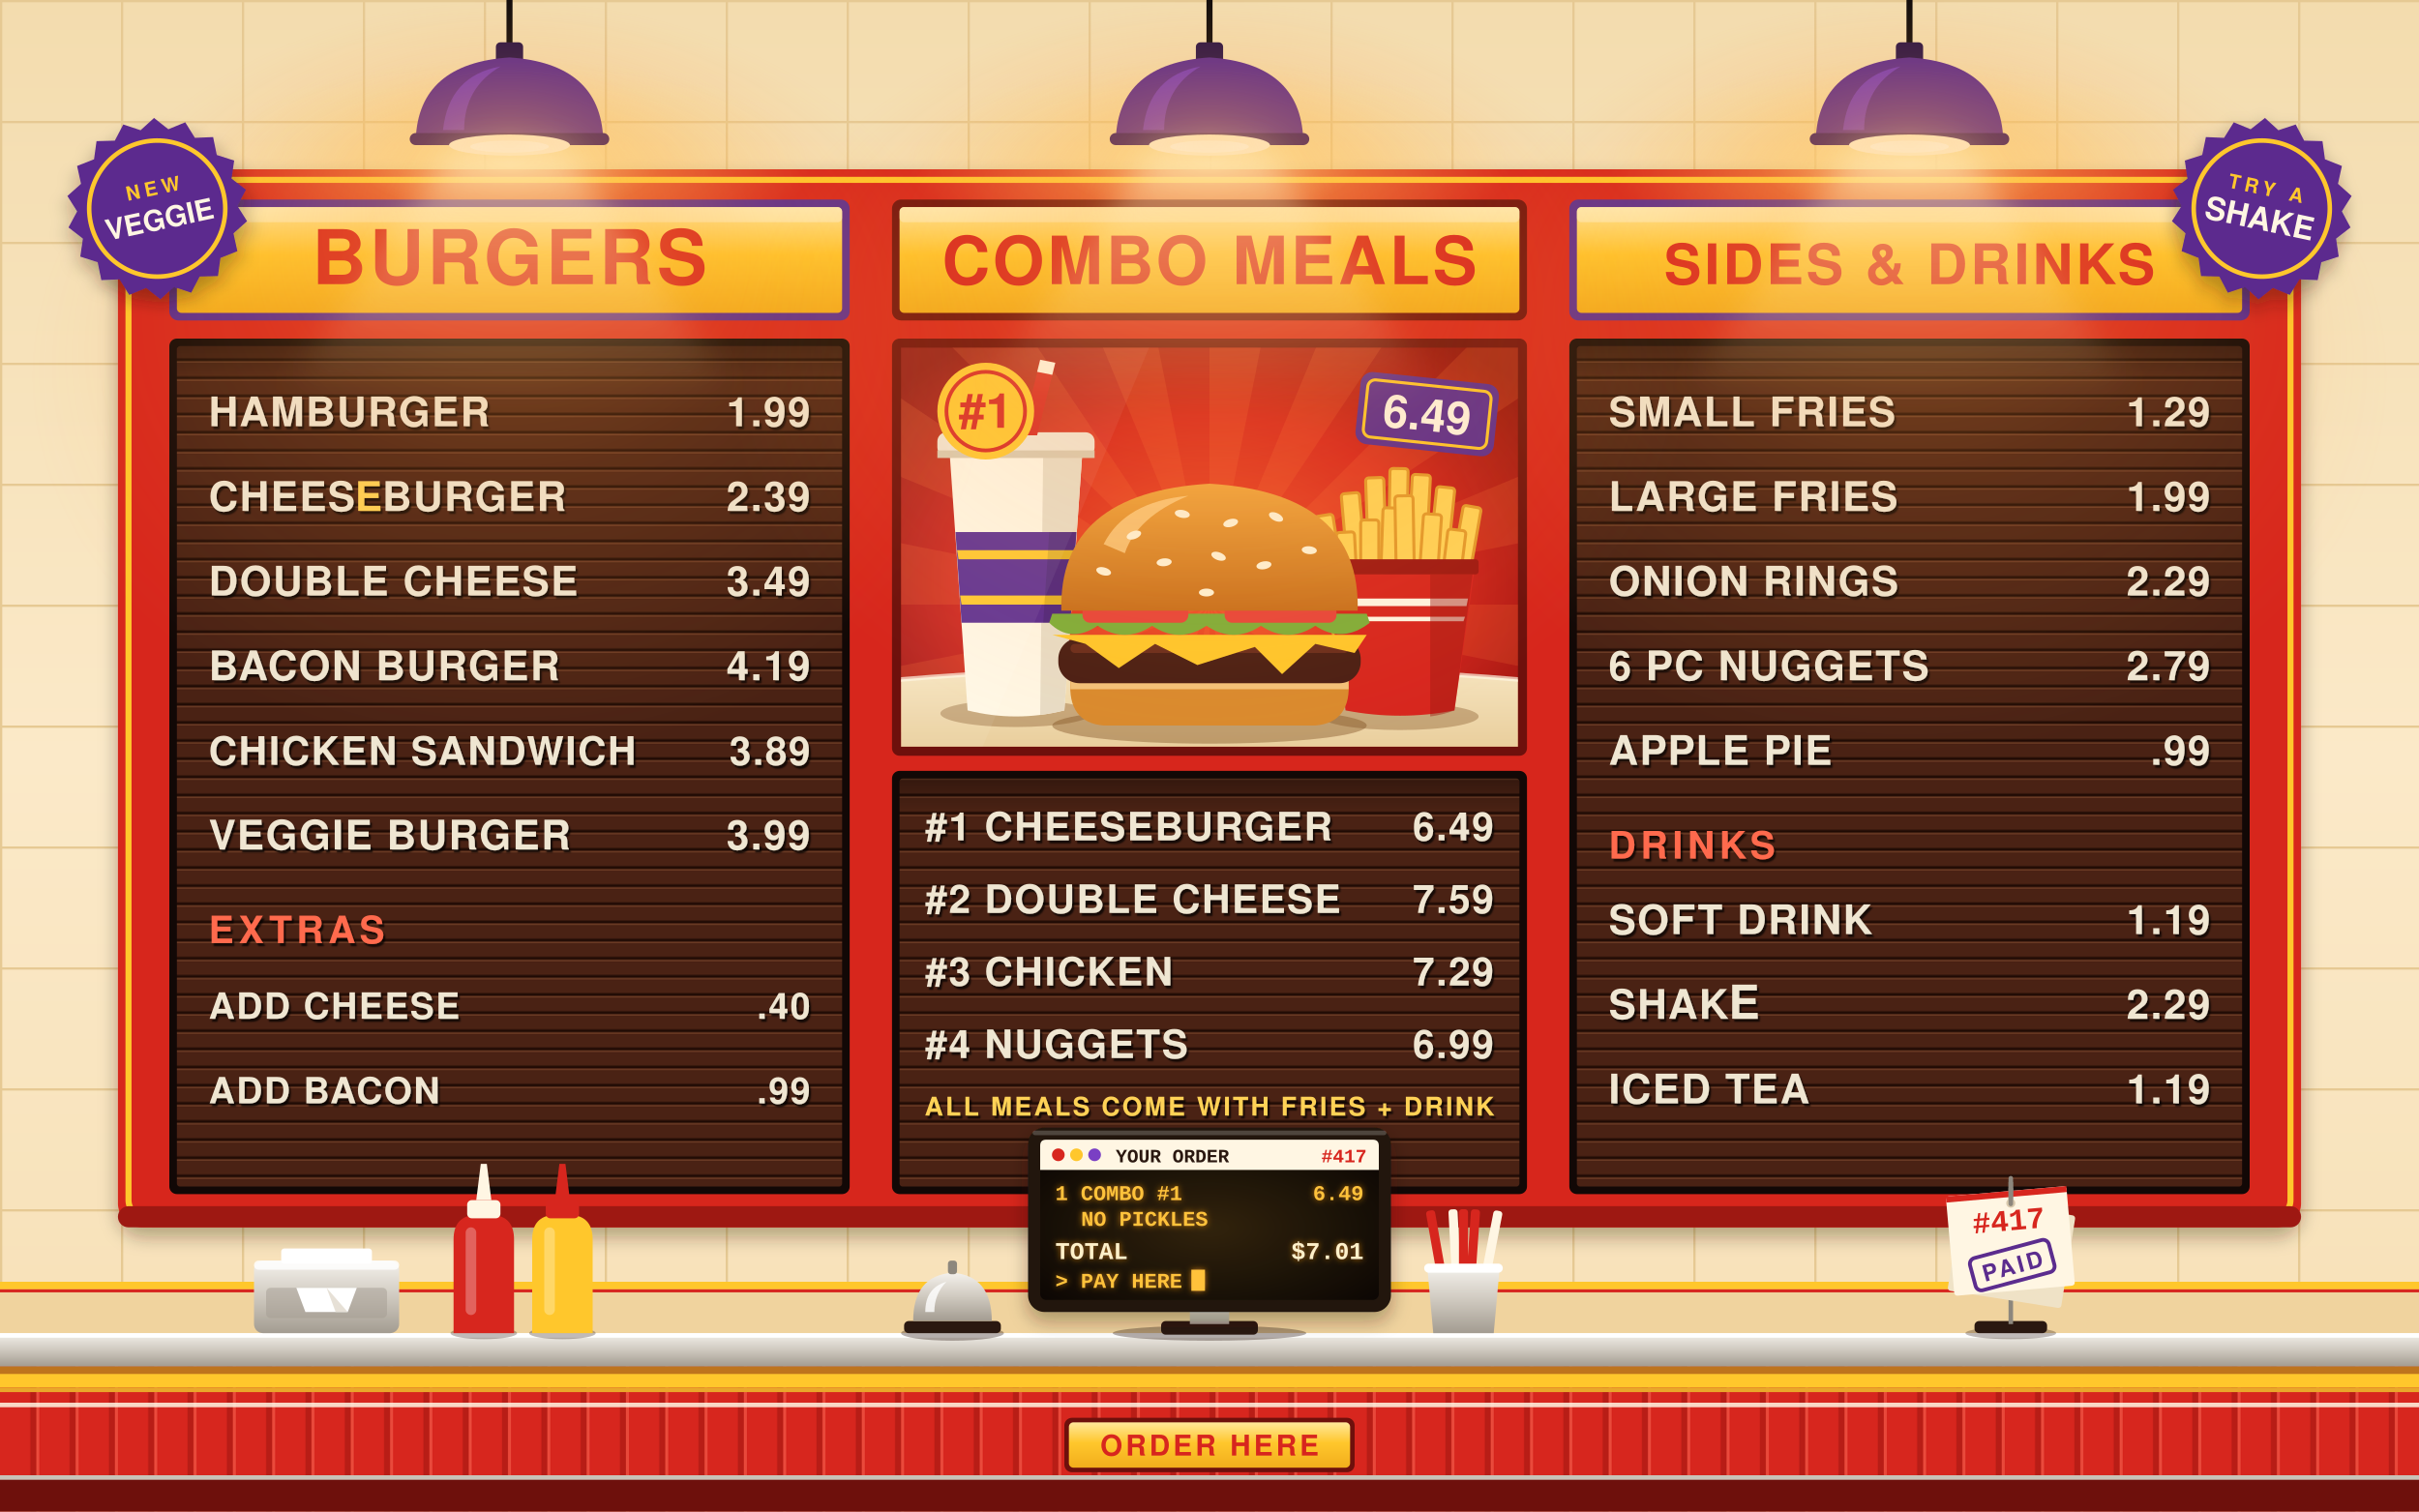
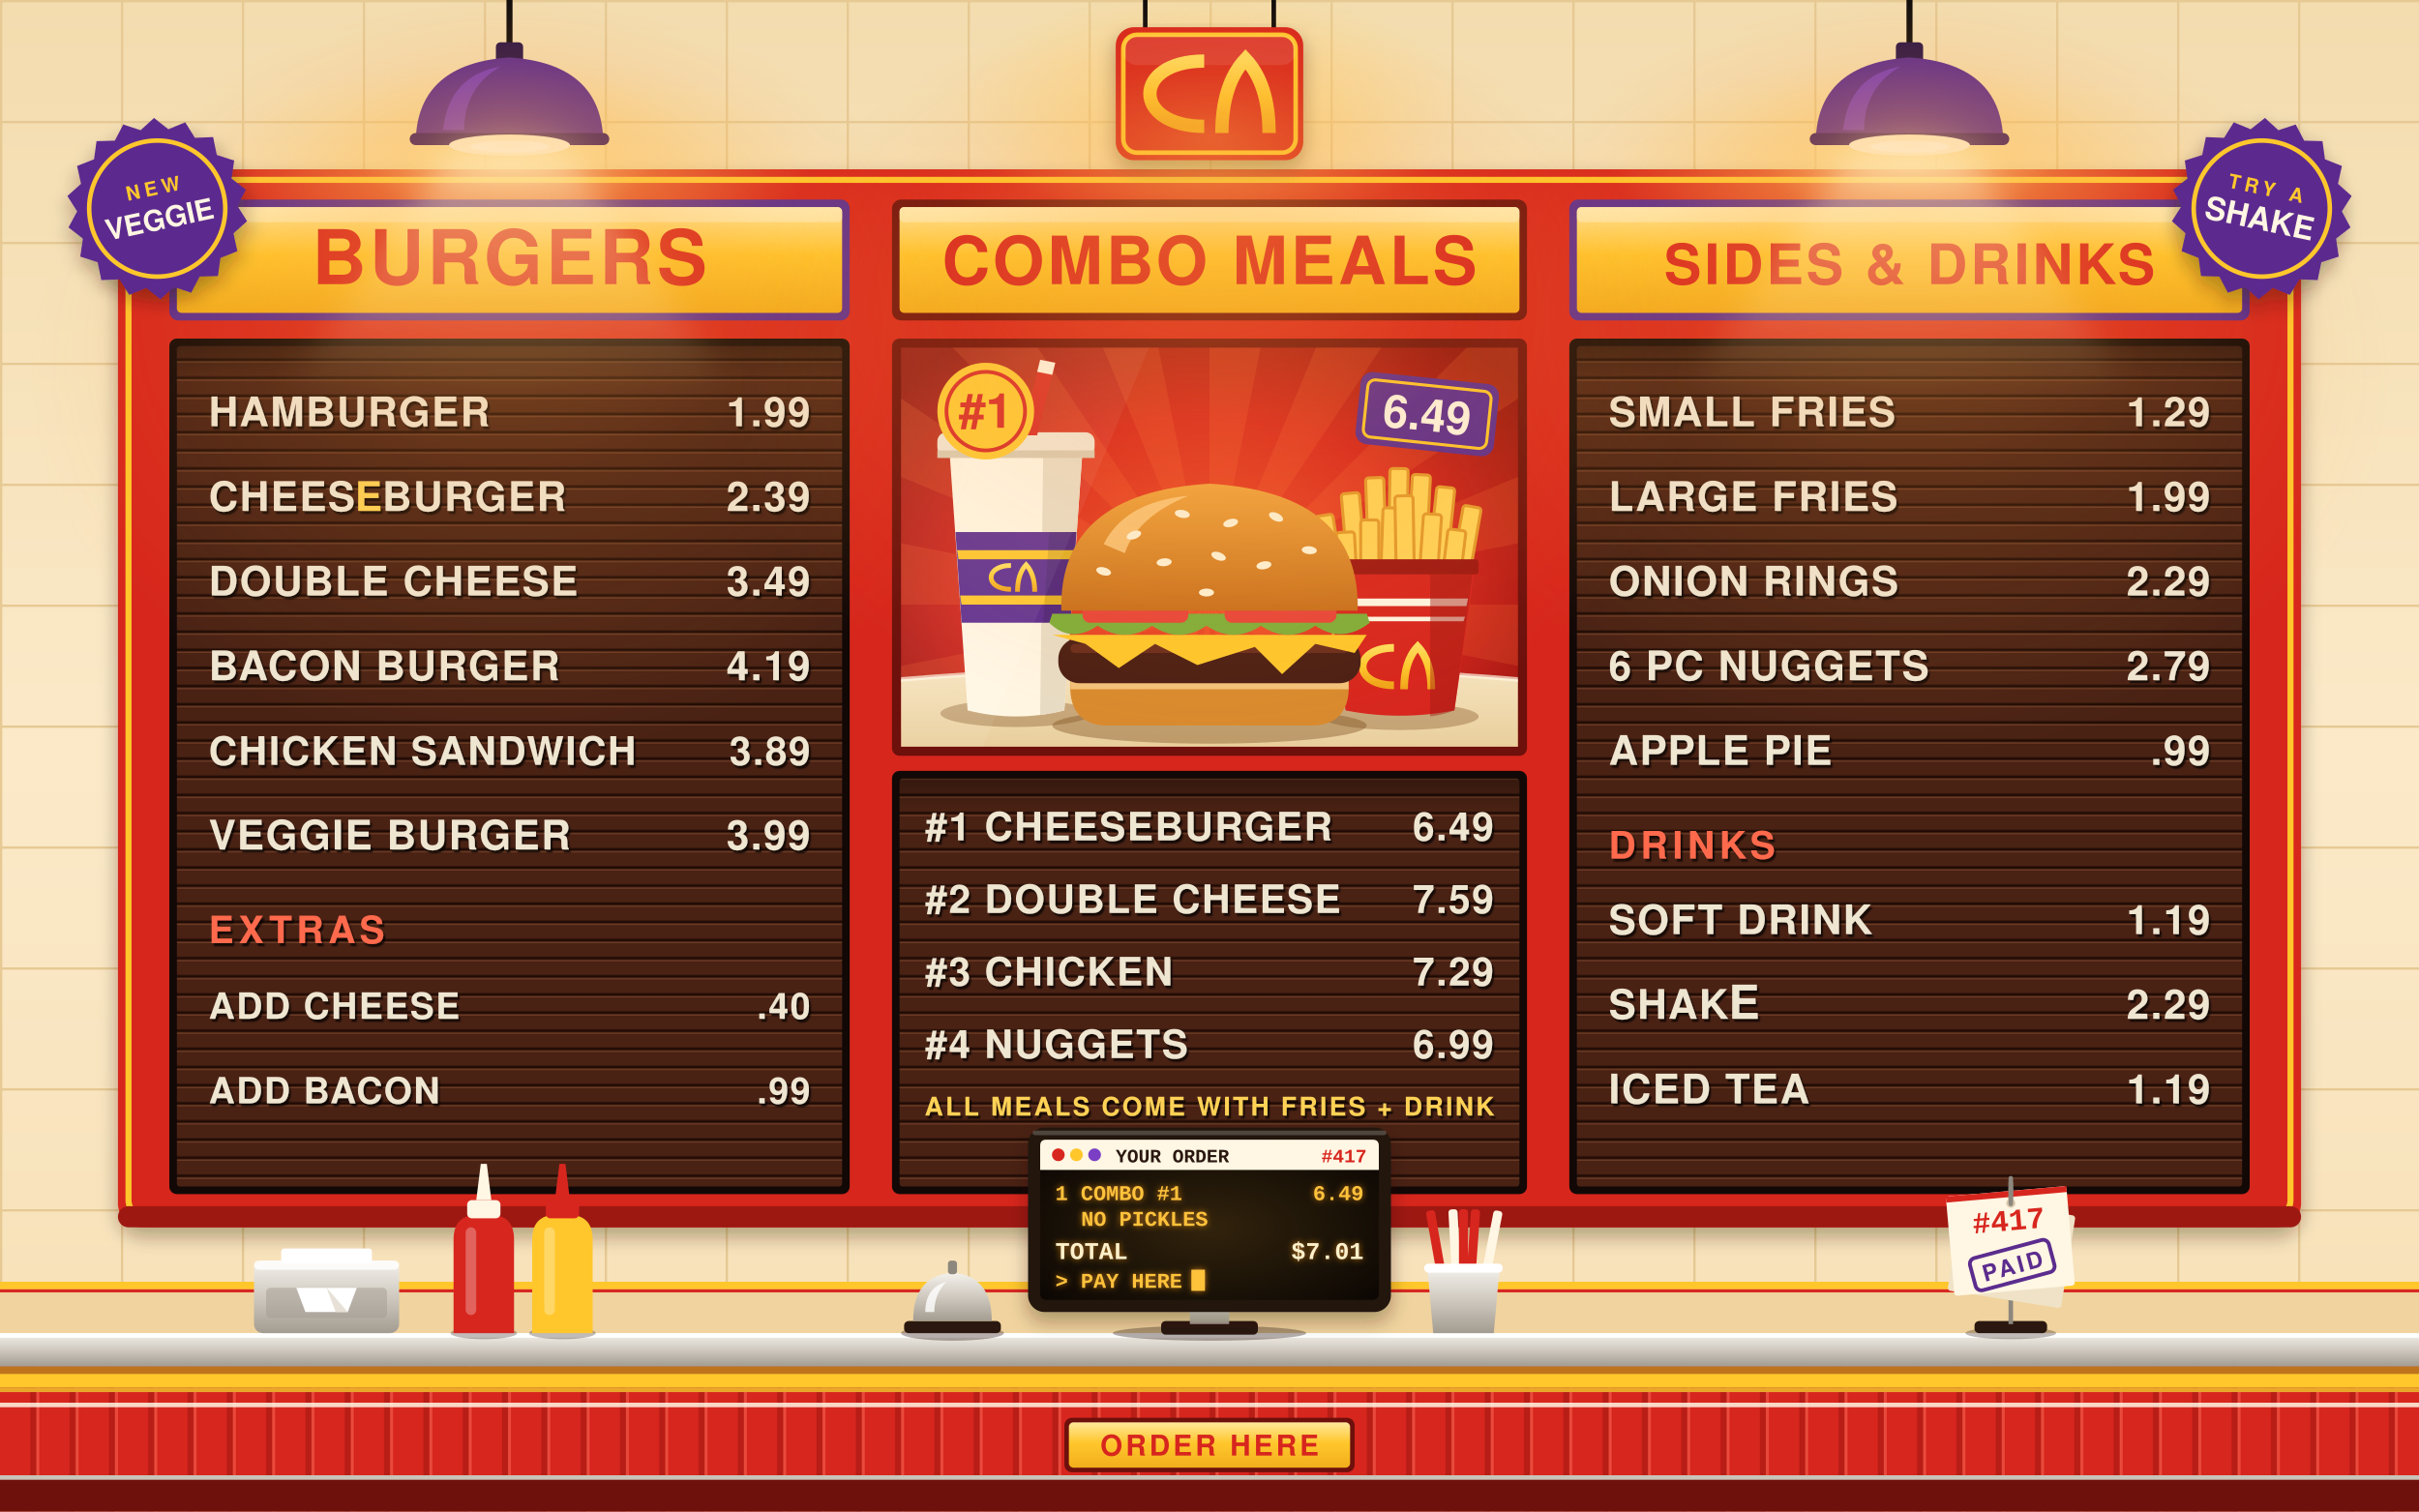
<svg xmlns="http://www.w3.org/2000/svg" xmlns:xlink="http://www.w3.org/1999/xlink" viewBox="0 0 1600 1000">
  <defs>
    <linearGradient id="wall" x1="0" y1="0" x2="0" y2="1">
      <stop offset="0" stop-color="#f3dcae" />
      <stop offset=".5" stop-color="#fbe9c8" />
      <stop offset="1" stop-color="#f6dfb4" />
    </linearGradient>
    <pattern id="tile" width="80" height="80" patternUnits="userSpaceOnUse">
      <path d="M0 .5H80M.5 0V80" stroke="#e6c993" stroke-width="2" fill="none" />
    </pattern>
    <pattern id="felt" width="8" height="12" patternUnits="userSpaceOnUse">
      <rect width="8" height="12" fill="#4a2214" />
      <rect y="9" width="8" height="2" fill="#230d06" />
      <rect y="11" width="8" height="1" fill="#6a3a24" />
    </pattern>
    <pattern id="rib" width="26" height="10" patternUnits="userSpaceOnUse">
      <rect width="26" height="10" fill="#d7261e" />
      <rect x="20" width="4" height="10" fill="#b81d16" />
      <rect x="24" width="2" height="10" fill="#e8483a" />
    </pattern>
    <linearGradient id="lb" x1="0" y1="0" x2="0" y2="1">
      <stop offset="0" stop-color="#ffe79a" />
      <stop offset=".45" stop-color="#ffc72c" />
      <stop offset="1" stop-color="#f2ad1c" />
    </linearGradient>
    <linearGradient id="steel" x1="0" y1="0" x2="0" y2="1">
      <stop offset="0" stop-color="#f4f1ec" />
      <stop offset=".5" stop-color="#cfc9bf" />
      <stop offset="1" stop-color="#a39c91" />
    </linearGradient>
    <linearGradient id="shade" x1="0" y1="0" x2="0" y2="1">
      <stop offset="0" stop-color="#000" stop-opacity=".28" />
      <stop offset="1" stop-color="#000" stop-opacity="0" />
    </linearGradient>
    <radialGradient id="glow" cx=".5" cy=".5" r=".5">
      <stop offset="0" stop-color="#fff2c4" stop-opacity=".85" />
      <stop offset=".5" stop-color="#ffd76a" stop-opacity=".28" />
      <stop offset="1" stop-color="#ffd76a" stop-opacity="0" />
    </radialGradient>
    <radialGradient id="pool" cx=".5" cy=".5" r=".5" fx=".5" fy=".18">
      <stop offset="0" stop-color="#ffb347" stop-opacity=".42" />
      <stop offset=".55" stop-color="#ff9a3a" stop-opacity=".13" />
      <stop offset="1" stop-color="#ff9a3a" stop-opacity="0" />
    </radialGradient>
    <linearGradient id="cone" x1="0" y1="0" x2="0" y2="1">
      <stop offset="0" stop-color="#fff3c8" stop-opacity=".40" />
      <stop offset="1" stop-color="#fff3c8" stop-opacity="0" />
    </linearGradient>
    <radialGradient id="photo" cx=".5" cy=".55" r=".65">
      <stop offset="0" stop-color="#f25a2c" />
      <stop offset=".55" stop-color="#d7261e" />
      <stop offset="1" stop-color="#8e120d" />
    </radialGradient>
    <linearGradient id="table" x1="0" y1="0" x2="0" y2="1">
      <stop offset="0" stop-color="#f6e4bf" />
      <stop offset="1" stop-color="#e3c48c" />
    </linearGradient>
    <linearGradient id="bun" x1="0" y1="0" x2="0" y2="1">
      <stop offset="0" stop-color="#f1a640" />
      <stop offset="1" stop-color="#c8701e" />
    </linearGradient>
    <radialGradient id="scr" cx=".5" cy=".55" r=".7">
      <stop offset="0" stop-color="#ffc23a" stop-opacity=".16" />
      <stop offset="1" stop-color="#ffc23a" stop-opacity="0" />
    </radialGradient>
    <filter id="ls" x="-5%" y="-20%" width="110%" height="150%">
      <feDropShadow dx="1.4" dy="2" stdDeviation=".7" flood-color="#000" flood-opacity=".7" />
    </filter>
    <filter id="soft" x="-10%" y="-10%" width="120%" height="140%">
      <feDropShadow dx="0" dy="6" stdDeviation="6" flood-color="#2a1810" flood-opacity=".35" />
    </filter>
    <filter id="blur" x="-20%" y="-20%" width="140%" height="140%">
      <feGaussianBlur stdDeviation="10" />
    </filter>
    <filter id="amb" x="-10%" y="-40%" width="120%" height="180%">
      <feDropShadow dx="0" dy="0" stdDeviation="2.2" flood-color="#ff9d1a" flood-opacity=".7" />
    </filter>
    <g id="seed">
      <ellipse rx="5" ry="2.6" fill="#fff3d6" />
    </g>
+     <linearGradient id="gold" x1="0" y1="0" x2="0" y2="1">
+       <stop offset="0" stop-color="#ffdc5c" />
+       <stop offset=".5" stop-color="#ffc72c" />
+       <stop offset="1" stop-color="#f0a41a" />
+     </linearGradient>
  </defs>
  <rect width="1600" height="1000" fill="url(#wall)" />
  <rect width="1600" height="882" fill="url(#tile)" />
  <rect y="852" width="1600" height="30" fill="#f0d39e" />
  <rect y="848" width="1600" height="5" fill="#ffc72c" />
  <rect y="853" width="1600" height="2" fill="#d7261e" />
  <g filter="url(#soft)">
    <rect x="78" y="112" width="1444" height="700" rx="16" fill="#d7261e" />
  </g>
  <rect x="85" y="119" width="1430" height="686" rx="11" fill="none" stroke="#ffc72c" stroke-width="4" />
  <rect x="78" y="798" width="1444" height="14" rx="7" fill="#9e1812" />
  <ellipse cx="337" cy="108" rx="200" ry="70" fill="url(#glow)" />
  <rect x="335" y="0" width="4" height="32" fill="#140e0c" />
  <rect x="328" y="28" width="18" height="14" rx="3" fill="#2a1446" />
  <path d="M275,92Q277,42 337,38Q397,42 399,92Z" fill="#5b2c8e" />
  <path d="M293,86Q297,50 331,44Q307,58 307,86Z" fill="#7a3fc4" opacity=".8" />
  <rect x="271" y="88" width="132" height="8" rx="4" fill="#3b1a63" />
  <ellipse cx="337" cy="96" rx="40" ry="7" fill="#fff6e3" />
  <ellipse cx="337" cy="97" rx="26" ry="4" fill="#ffffff" />
-   <ellipse cx="800" cy="108" rx="200" ry="70" fill="url(#glow)" />
-   <rect x="798" y="0" width="4" height="32" fill="#140e0c" />
-   <rect x="791" y="28" width="18" height="14" rx="3" fill="#2a1446" />
-   <path d="M738,92Q740,42 800,38Q860,42 862,92Z" fill="#5b2c8e" />
-   <path d="M756,86Q760,50 794,44Q770,58 770,86Z" fill="#7a3fc4" opacity=".8" />
-   <rect x="734" y="88" width="132" height="8" rx="4" fill="#3b1a63" />
-   <ellipse cx="800" cy="96" rx="40" ry="7" fill="#fff6e3" />
-   <ellipse cx="800" cy="97" rx="26" ry="4" fill="#ffffff" />
  <ellipse cx="1263" cy="108" rx="200" ry="70" fill="url(#glow)" />
  <rect x="1261" y="0" width="4" height="32" fill="#140e0c" />
  <rect x="1254" y="28" width="18" height="14" rx="3" fill="#2a1446" />
  <path d="M1201,92Q1203,42 1263,38Q1323,42 1325,92Z" fill="#5b2c8e" />
  <path d="M1219,86Q1223,50 1257,44Q1233,58 1233,86Z" fill="#7a3fc4" opacity=".8" />
  <rect x="1197" y="88" width="132" height="8" rx="4" fill="#3b1a63" />
  <ellipse cx="1263" cy="96" rx="40" ry="7" fill="#fff6e3" />
  <ellipse cx="1263" cy="97" rx="26" ry="4" fill="#ffffff" />
+   <ellipse cx="800" cy="70" rx="170" ry="80" fill="url(#glow)" />
+   <rect x="756" y="0" width="3" height="22" fill="#140e0c" />
+   <rect x="841" y="0" width="3" height="22" fill="#140e0c" />
+   <g filter="url(#soft)">
+     <rect x="738" y="18" width="124" height="88" rx="12" fill="#d7261e" />
+   </g>
+   <rect x="743" y="23" width="114" height="78" rx="9" fill="none" stroke="#ffc72c" stroke-width="3" />
+   <rect x="743" y="23" width="114" height="20" rx="9" fill="#ffffff" opacity=".10" />
+   <path d="M796.5,40.4C748.6,40.4 748.6,83.6 796.5,83.6" fill="none" stroke="url(#gold)" stroke-width="8.8" />
+   <path d="M808.2,88Q808.2,55.8 823.8,39.1Q839.4,55.8 839.4,88" fill="none" stroke="url(#gold)" stroke-width="8.8" stroke-linejoin="miter" stroke-miterlimit="6" />
+   <path d="M810.1,67.2H837.5" stroke="url(#gold)" stroke-width="8.4" />
  <rect x="112" y="132" width="450" height="80" rx="6" fill="#5b2c8e" />
  <rect x="117" y="137" width="440" height="70" rx="3" fill="url(#lb)" />
  <rect x="117" y="137" width="440" height="10" rx="3" fill="#fff4cc" opacity=".55" />
  <text x="337" y="188" text-anchor="middle" font-family="Helvetica Neue, Helvetica, Arial, sans-serif" font-weight="800" font-size="50" fill="#d7261e" letter-spacing="2">BURGERS</text>
  <rect x="590" y="132" width="420" height="80" rx="6" fill="#6e100c" />
  <rect x="595" y="137" width="410" height="70" rx="3" fill="url(#lb)" />
  <rect x="595" y="137" width="410" height="10" rx="3" fill="#fff4cc" opacity=".55" />
  <text x="800" y="188" text-anchor="middle" font-family="Helvetica Neue, Helvetica, Arial, sans-serif" font-weight="800" font-size="44" fill="#d7261e" letter-spacing="2">COMBO MEALS</text>
  <rect x="1038" y="132" width="450" height="80" rx="6" fill="#5b2c8e" />
  <rect x="1043" y="137" width="440" height="70" rx="3" fill="url(#lb)" />
  <rect x="1043" y="137" width="440" height="10" rx="3" fill="#fff4cc" opacity=".55" />
  <text x="1263" y="188" text-anchor="middle" font-family="Helvetica Neue, Helvetica, Arial, sans-serif" font-weight="800" font-size="37" fill="#d7261e" letter-spacing="2">SIDES &amp; DRINKS</text>
  <rect x="112" y="224" width="450" height="566" rx="5" fill="#120806" />
  <rect x="117" y="229" width="440" height="556" rx="2" fill="url(#felt)" />
  <rect x="117" y="229" width="440" height="22" fill="url(#shade)" />
  <rect x="1038" y="224" width="450" height="566" rx="5" fill="#120806" />
  <rect x="1043" y="229" width="440" height="556" rx="2" fill="url(#felt)" />
  <rect x="1043" y="229" width="440" height="22" fill="url(#shade)" />
  <g font-family="Helvetica Neue, Helvetica, Arial, sans-serif" font-weight="700" fill="#efe6d2" filter="url(#ls)" letter-spacing="1">
    <text x="138" y="282" font-size="27">HAMBURGER</text>
    <text x="536" y="282" font-size="27" text-anchor="end">1.99</text>
    <text x="138" y="338" font-size="27" rotate="0 0 0 0 0 0 0 -6 0">CHEES<tspan fill="#ffd257">E</tspan>BURGER</text>
    <text x="536" y="338" font-size="27" text-anchor="end">2.39</text>
    <text x="138" y="394" font-size="27" dy="0 0 0 0 0 0 0 0 0 0 3 -3">DOUBLE CHEESE</text>
    <text x="536" y="394" font-size="27" text-anchor="end">3.49</text>
    <text x="138" y="450" font-size="27">BACON BURGER</text>
    <text x="536" y="450" font-size="27" text-anchor="end">4.19</text>
    <text x="138" y="506" font-size="26" rotate="0 0 0 0 0 0 0 0 0 0 0 0 0 0 0 8 0">CHICKEN SANDWICH</text>
    <text x="536" y="506" font-size="26" text-anchor="end">3.89</text>
    <text x="138" y="562" font-size="27">VEGGIE BURGER</text>
    <text x="536" y="562" font-size="27" text-anchor="end" rotate="0 0 0 -7 0">3.99</text>
  </g>
  <g font-family="Helvetica Neue, Helvetica, Arial, sans-serif" font-weight="700" fill="#ff6a4d" filter="url(#ls)" letter-spacing="3">
    <text x="138" y="624" font-size="25">EXTRAS</text>
  </g>
  <g font-family="Helvetica Neue, Helvetica, Arial, sans-serif" font-weight="700" fill="#efe6d2" filter="url(#ls)" letter-spacing="1">
    <text x="138" y="674" font-size="24">ADD CHEESE</text>
    <text x="536" y="674" font-size="24" text-anchor="end">.40</text>
    <text x="138" y="730" font-size="24" rotate="0 0 0 0 0 -5 0">ADD BACON</text>
    <text x="536" y="730" font-size="24" text-anchor="end">.99</text>
  </g>
  <g font-family="Helvetica Neue, Helvetica, Arial, sans-serif" font-weight="700" fill="#efe6d2" filter="url(#ls)" letter-spacing="1">
    <text x="1064" y="282" font-size="27">SMALL FRIES</text>
    <text x="1462" y="282" font-size="27" text-anchor="end">1.29</text>
    <text x="1064" y="338" font-size="27" dy="0 0 0 0 -3 3">LARGE FRIES</text>
    <text x="1462" y="338" font-size="27" text-anchor="end">1.99</text>
    <text x="1064" y="394" font-size="27">ONION RINGS</text>
    <text x="1462" y="394" font-size="27" text-anchor="end">2.29</text>
    <text x="1064" y="450" font-size="27">6 PC NUGGETS</text>
    <text x="1462" y="450" font-size="27" text-anchor="end">2.79</text>
    <text x="1064" y="506" font-size="27" rotate="0 0 0 0 0 0 0 0 7 0">APPLE PIE</text>
    <text x="1462" y="506" font-size="27" text-anchor="end">.99</text>
  </g>
  <g font-family="Helvetica Neue, Helvetica, Arial, sans-serif" font-weight="700" fill="#ff6a4d" filter="url(#ls)" letter-spacing="3">
    <text x="1064" y="568" font-size="25">DRINKS</text>
  </g>
  <g font-family="Helvetica Neue, Helvetica, Arial, sans-serif" font-weight="700" fill="#efe6d2" filter="url(#ls)" letter-spacing="1">
    <text x="1064" y="618" font-size="27">SOFT DRINK</text>
    <text x="1462" y="618" font-size="27" text-anchor="end">1.19</text>
    <text x="1064" y="674" font-size="27">SHAK<tspan font-size="31">E</tspan>
    </text>
    <text x="1462" y="674" font-size="27" text-anchor="end">2.29</text>
    <text x="1064" y="730" font-size="27">ICED TEA</text>
    <text x="1462" y="730" font-size="27" text-anchor="end" rotate="0 -6 0">1.19</text>
  </g>
  <rect x="590" y="224" width="420" height="276" rx="5" fill="#6e100c" />
  <svg x="596" y="230" width="408" height="264" viewBox="596 250 408 264">
    <rect x="590" y="238" width="420" height="300" fill="url(#photo)" />
    <path d="M800,420L1300,420L1290.4,517.5ZM800,420L1261.9,611.3L1215.7,697.8ZM800,420L1153.6,773.6L1077.8,835.7ZM800,420L991.3,881.9L897.5,910.4ZM800,420L800,920L702.5,910.4ZM800,420L608.7,881.9L522.2,835.7ZM800,420L446.4,773.6L384.3,697.8ZM800,420L338.1,611.3L309.6,517.5ZM800,420L300,420L309.6,322.5ZM800,420L338.1,228.7L384.3,142.2ZM800,420L446.4,66.4L522.2,4.3ZM800,420L608.7,-41.9L702.5,-70.4ZM800,420L800,-80L897.5,-70.4ZM800,420L991.3,-41.9L1077.8,4.3ZM800,420L1153.6,66.4L1215.7,142.2ZM800,420L1261.9,228.7L1290.4,322.5Z" fill="#ff7a3a" opacity=".18" />
    <path d="M590,470Q800,452 1010,470V540H590Z" fill="url(#table)" />
    <path d="M590,470Q800,452 1010,470" stroke="#fff6e3" stroke-width="3" fill="none" opacity=".7" />
    <ellipse cx="672" cy="492" rx="50" ry="9" fill="#7a4a1c" opacity=".35" />
    <path d="M628,318L716,318L704,490Q672,498 640,490Z" fill="#fff6e3" />
    <path d="M690,318L716,318L704,490Q696,492 688,493Z" fill="#e8dcc5" />
    <path d="M632,372L712,372L708,432L636,432Z" fill="#5b2c8e" />
    <path d="M633,384L711,384L710,390L634,390Z M635,414L709,414L708,420L636,420Z" fill="#ffc72c" />
+     <path d="M668.7,394.1C651.2,394.1 651.2,409.9 668.7,409.9" fill="none" stroke="url(#gold)" stroke-width="3.2" />
+     <path d="M673,411.5Q673,399.7 678.7,393.6Q684.4,399.7 684.4,411.5" fill="none" stroke="url(#gold)" stroke-width="3.2" stroke-linejoin="miter" stroke-miterlimit="6" />
+     <path d="M673.7,403.9H683.7" stroke="url(#gold)" stroke-width="3.1" />
    <path d="M694,372L712,372L708,432L690,432Z" fill="#000" opacity=".12" />
    <rect x="620" y="306" width="104" height="16" rx="6" fill="#f1e6d2" />
    <rect x="620" y="318" width="104" height="5" fill="#d9c9ad" />
    <path d="M676,308L688,258L698,260L686,308Z" fill="#d7261e" />
    <path d="M688,258L698,260L696,268L686,266Z" fill="#fff6e3" />
    <ellipse cx="926" cy="494" rx="52" ry="9" fill="#7a4a1c" opacity=".35" />
    <rect x="882" y="360" width="12" height="80" rx="2" fill="#ffd257" stroke="#e39a2c" stroke-width="2" transform="rotate(-9 888 440)" />
    <rect x="894" y="346" width="12" height="80" rx="2" fill="#ffd257" stroke="#e39a2c" stroke-width="2" transform="rotate(-5 900 426)" />
    <rect x="906" y="336" width="12" height="80" rx="2" fill="#ffd257" stroke="#e39a2c" stroke-width="2" transform="rotate(-2 912 416)" />
    <rect x="918" y="330" width="12" height="80" rx="2" fill="#ffd257" stroke="#e39a2c" stroke-width="2" transform="rotate(1 924 410)" />
    <rect x="930" y="334" width="12" height="80" rx="2" fill="#ffd257" stroke="#e39a2c" stroke-width="2" transform="rotate(3 936 414)" />
    <rect x="942" y="342" width="12" height="80" rx="2" fill="#ffd257" stroke="#e39a2c" stroke-width="2" transform="rotate(6 948 422)" />
    <rect x="954" y="354" width="12" height="80" rx="2" fill="#ffd257" stroke="#e39a2c" stroke-width="2" transform="rotate(10 960 434)" />
    <rect x="888" y="372" width="12" height="80" rx="2" fill="#ffd257" stroke="#e39a2c" stroke-width="2" transform="rotate(-3 894 452)" />
    <rect x="912" y="356" width="12" height="80" rx="2" fill="#ffd257" stroke="#e39a2c" stroke-width="2" transform="rotate(2 918 436)" />
    <rect x="936" y="360" width="12" height="80" rx="2" fill="#ffd257" stroke="#e39a2c" stroke-width="2" transform="rotate(4 942 440)" />
    <rect x="900" y="364" width="12" height="80" rx="2" fill="#ffd257" stroke="#e39a2c" stroke-width="2" transform="rotate(0 906 444)" />
    <rect x="924" y="348" width="12" height="80" rx="2" fill="#ffd257" stroke="#e39a2c" stroke-width="2" transform="rotate(-1 930 428)" />
    <rect x="948" y="370" width="12" height="80" rx="2" fill="#ffd257" stroke="#e39a2c" stroke-width="2" transform="rotate(7 954 450)" />
    <path d="M876,392H976L962,490Q926,497 890,490Z" fill="#d7261e" />
    <rect x="874" y="390" width="104" height="10" rx="2" fill="#9e1812" />
    <path d="M881,416H971L970,421H882Z M883,428H969L968,431H884Z" fill="#fff6e3" />
+     <path d="M922,448.6C894.4,448.6 894.4,473.4 922,473.4" fill="none" stroke="url(#gold)" stroke-width="5.1" />
+     <path d="M928.7,476Q928.7,457.4 937.7,447.8Q946.7,457.4 946.7,476" fill="none" stroke="url(#gold)" stroke-width="5.1" stroke-linejoin="miter" stroke-miterlimit="6" />
+     <path d="M929.8,464H945.6" stroke="url(#gold)" stroke-width="4.8" />
    <path d="M946,400H974L962,490Q954,493 946,494Z" fill="#9e1812" opacity=".45" />
    <ellipse cx="800" cy="500" rx="104" ry="12" fill="#7a4a1c" opacity=".4" />
    <path d="M708,470Q706,498 730,500H870Q894,498 892,470Z" fill="#d98a2e" />
    <path d="M708,470H892V476H708Z" fill="#f3c27a" />
    <rect x="700" y="442" width="200" height="30" rx="14" fill="#4a1e14" />
    <rect x="708" y="446" width="184" height="6" rx="3" fill="#6b2d1c" />
    <path d="M696,440L904,440L896,452L870,446L848,466L830,448L792,460L764,446L740,462L718,446Z" fill="#ffc72c" />
    <path d="M694,432Q708,446 726,434Q744,446 762,434Q780,446 798,434Q816,446 834,434Q852,446 870,434Q888,446 906,432L904,426H696Z" fill="#7fae3a" />
    <rect x="716" y="420" width="70" height="12" rx="5" fill="#e8463b" />
    <rect x="810" y="420" width="74" height="12" rx="5" fill="#e8463b" />
    <path d="M702,424Q700,346 800,340Q900,346 898,424Z" fill="url(#bun)" />
    <path d="M730,380Q744,352 786,348Q752,362 744,386Z" fill="#ffd28a" opacity=".75" />
    <use xlink:href="#seed" transform="translate(750,374) rotate(-20)" />
    <use xlink:href="#seed" transform="translate(782,360) rotate(10)" />
    <use xlink:href="#seed" transform="translate(814,366) rotate(-15)" />
    <use xlink:href="#seed" transform="translate(844,362) rotate(25)" />
    <use xlink:href="#seed" transform="translate(866,384) rotate(5)" />
    <use xlink:href="#seed" transform="translate(730,398) rotate(15)" />
    <use xlink:href="#seed" transform="translate(770,392) rotate(-5)" />
    <use xlink:href="#seed" transform="translate(806,388) rotate(20)" />
    <use xlink:href="#seed" transform="translate(836,394) rotate(-10)" />
    <use xlink:href="#seed" transform="translate(798,412) rotate(0)" />
    <g transform="translate(652,292)">
      <circle r="32" fill="#ffc72c" />
      <circle r="26" fill="none" stroke="#d7261e" stroke-width="2.5" />
      <text y="11" text-anchor="middle" font-family="Helvetica Neue, Helvetica, Arial, sans-serif" font-weight="800" font-size="32" fill="#d7261e">#1</text>
    </g>
    <g transform="translate(944,294) rotate(6)">
      <rect x="-46" y="-24" width="92" height="48" rx="8" fill="#5b2c8e" />
      <rect x="-41" y="-19" width="82" height="38" rx="5" fill="none" stroke="#ffc72c" stroke-width="2" />
      <text y="11" text-anchor="middle" font-family="Helvetica Neue, Helvetica, Arial, sans-serif" font-weight="800" font-size="30" fill="#fff6e3">6.49</text>
    </g>
  </svg>
  <path d="M596,230H760L650,494H596Z" fill="#ffffff" opacity=".06" />
  <rect x="590" y="510" width="420" height="280" rx="5" fill="#120806" />
  <rect x="595" y="515" width="410" height="270" rx="2" fill="url(#felt)" />
  <rect x="595" y="515" width="410" height="22" fill="url(#shade)" />
  <g font-family="Helvetica Neue, Helvetica, Arial, sans-serif" font-weight="700" fill="#efe6d2" filter="url(#ls)" letter-spacing="1">
    <text x="612" y="556" font-size="26">#1 CHEESEBURGER</text>
    <text x="988" y="556" font-size="26" text-anchor="end">6.49</text>
    <text x="612" y="604" font-size="26" rotate="0 0 0 0 0 0 0 0 0 0 0 -7 0">#2 DOUBLE CHEESE</text>
    <text x="988" y="604" font-size="26" text-anchor="end">7.59</text>
    <text x="612" y="652" font-size="26">#3 CHICKEN</text>
    <text x="988" y="652" font-size="26" text-anchor="end">7.29</text>
    <text x="612" y="700" font-size="26" dy="0 0 0 0 0 0 0 0 2 -2">#4 NUGGETS</text>
    <text x="988" y="700" font-size="26" text-anchor="end">6.99</text>
  </g>
  <g font-family="Helvetica Neue, Helvetica, Arial, sans-serif" font-weight="700" fill="#ffd257" filter="url(#ls)" letter-spacing="1.5">
    <text x="800" y="738" font-size="17" text-anchor="middle">ALL MEALS COME WITH FRIES + DRINK</text>
  </g>
  <ellipse cx="337" cy="250" rx="320" ry="250" fill="url(#pool)" />
  <ellipse cx="800" cy="250" rx="320" ry="250" fill="url(#pool)" />
  <ellipse cx="1263" cy="250" rx="320" ry="250" fill="url(#pool)" />
  <rect y="904" width="1600" height="96" fill="url(#rib)" />
  <rect y="904" width="1600" height="14" fill="#ffc72c" />
  <rect y="918" width="1600" height="3" fill="#e9a72a" />
  <rect y="928" width="1600" height="3" fill="#fff6e3" opacity=".85" />
  <rect y="976" width="1600" height="24" fill="#6e100c" />
  <rect y="976" width="1600" height="3" fill="#c9c3b8" />
  <rect y="882" width="1600" height="22" fill="url(#steel)" />
  <rect y="882" width="1600" height="3" fill="#ffffff" />
  <rect y="904" width="1600" height="5" fill="#6e100c" opacity=".45" />
  <rect x="704" y="938" width="192" height="36" rx="5" fill="#6e100c" />
  <rect x="707" y="941" width="186" height="30" rx="3" fill="url(#lb)" />
  <text x="800" y="963" text-anchor="middle" font-family="Helvetica Neue, Helvetica, Arial, sans-serif" font-weight="800" font-size="19" letter-spacing="2" fill="#d7261e">ORDER HERE</text>
  <path d="M301,97L373,97L487,262L187,262Z" fill="url(#cone)" filter="url(#blur)" />
-   <path d="M764,97L836,97L950,262L650,262Z" fill="url(#cone)" filter="url(#blur)" />
  <path d="M1227,97L1299,97L1413,262L1113,262Z" fill="url(#cone)" filter="url(#blur)" />
  <rect x="168" y="834" width="96" height="48" rx="6" fill="url(#steel)" />
  <rect x="168" y="834" width="96" height="6" rx="3" fill="#ffffff" opacity=".8" />
  <rect x="186" y="826" width="60" height="10" rx="2" fill="#ffffff" />
  <rect x="176" y="852" width="80" height="20" rx="3" fill="#a39c91" opacity=".5" />
  <path d="M196,852H236L230,868H202Z" fill="#ffffff" />
  <path d="M216,852L230,868H222Z" fill="#e6e0d6" />
  <ellipse cx="320" cy="882" rx="22" ry="4" fill="#2a1810" opacity=".3" />
  <path d="M300,882V820Q300,806 312,804H328Q340,806 340,820V882Z" fill="#d7261e" />
  <rect x="308" y="812" width="7" height="58" rx="3.5" fill="#ffffff" opacity=".28" />
  <rect x="309" y="794" width="22" height="12" rx="3" fill="#fff6e3" />
  <path d="M315,794L318,770H322L325,794Z" fill="#fff6e3" />
  <ellipse cx="372" cy="882" rx="22" ry="4" fill="#2a1810" opacity=".3" />
  <path d="M352,882V820Q352,806 364,804H380Q392,806 392,820V882Z" fill="#ffc72c" />
  <rect x="360" y="812" width="7" height="58" rx="3.5" fill="#ffffff" opacity=".28" />
  <rect x="361" y="794" width="22" height="12" rx="3" fill="#d7261e" />
  <path d="M367,794L370,770H374L377,794Z" fill="#d7261e" />
  <ellipse cx="630" cy="882" rx="34" ry="5" fill="#2a1810" opacity=".35" />
  <rect x="598" y="874" width="64" height="8" rx="3" fill="#2a1810" />
  <path d="M604,874Q604,844 630,842Q656,844 656,874Z" fill="url(#steel)" />
  <path d="M612,868Q612,852 626,848Q618,856 618,868Z" fill="#ffffff" opacity=".8" />
  <rect x="627" y="834" width="6" height="9" rx="2" fill="#8d877d" />
  <rect x="953" y="800" width="6" height="58" rx="2" fill="#d7261e" transform="rotate(-10 956 858)" />
  <rect x="961" y="800" width="6" height="58" rx="2" fill="#fff6e3" transform="rotate(-3 964 858)" />
  <rect x="969" y="800" width="6" height="58" rx="2" fill="#d7261e" transform="rotate(4 972 858)" />
  <rect x="977" y="800" width="6" height="58" rx="2" fill="#fff6e3" transform="rotate(11 980 858)" />
  <rect x="965" y="800" width="6" height="58" rx="2" fill="#d7261e" transform="rotate(0 968 858)" />
  <path d="M944,838H992L988,882H948Z" fill="url(#steel)" />
  <rect x="942" y="836" width="52" height="6" rx="3" fill="#ffffff" />
  <ellipse cx="800" cy="882" rx="64" ry="5" fill="#2a1810" opacity=".35" />
  <rect x="768" y="874" width="64" height="9" rx="3" fill="#2a1810" />
  <rect x="787" y="866" width="26" height="10" fill="url(#steel)" />
  <g filter="url(#soft)">
    <rect x="680" y="746" width="240" height="122" rx="11" fill="#231611" />
  </g>
  <rect x="683" y="748" width="234" height="3" rx="1.5" fill="#ffffff" opacity=".2" />
  <rect x="688" y="754" width="224" height="106" rx="4" fill="#0a0503" />
  <rect x="688" y="754" width="224" height="106" rx="4" fill="url(#scr)" />
  <path d="M688,758Q688,754 692,754H908Q912,754 912,758V774H688Z" fill="#fff6e3" />
  <circle cx="700" cy="764" r="4.2" fill="#d7261e" />
  <circle cx="712" cy="764" r="4.2" fill="#ffc72c" />
  <circle cx="724" cy="764" r="4.2" fill="#7a3fc4" />
  <text x="738" y="769" font-family="Menlo, Monaco, Consolas, Courier New, monospace" font-weight="700" font-size="12.5" fill="#2a1810">YOUR ORDER</text>
  <text x="904" y="769" text-anchor="end" font-family="Menlo, Monaco, Consolas, Courier New, monospace" font-weight="700" font-size="12.5" fill="#d7261e">#417</text>
  <g font-family="Menlo, Monaco, Consolas, Courier New, monospace" font-weight="700" font-size="14" fill="#ffc23a" filter="url(#amb)">
    <text x="698" y="794">1 COMBO #1</text>
    <text x="902" y="794" text-anchor="end">6.49</text>
    <text x="715" y="811">NO PICKLES</text>
    <text x="698" y="833" font-size="16" fill="#fff1c9">TOTAL</text>
    <text x="902" y="833" text-anchor="end" font-size="16" fill="#fff1c9">$7.01</text>
    <text x="698" y="852">&gt; PAY HERE</text>
    <rect x="788" y="840" width="9" height="14" fill="#ffc23a" />
  </g>
  <ellipse cx="1330" cy="882" rx="30" ry="4" fill="#2a1810" opacity=".3" />
  <rect x="1306" y="874" width="48" height="8" rx="3" fill="#2a1810" />
  <rect x="1328.5" y="786" width="3" height="90" fill="#8d877d" />
  <g transform="translate(1330,832) rotate(9)">
    <rect x="-38" y="-34" width="76" height="62" rx="2" fill="#efe2c6" />
  </g>
  <g transform="translate(1330,824) rotate(-5)">
    <rect x="-40" y="-36" width="80" height="66" rx="2" fill="#fff6e3" />
    <rect x="-40" y="-36" width="80" height="4" fill="#d7261e" />
    <text x="0" y="-10" text-anchor="middle" font-family="Menlo, Monaco, Consolas, Courier New, monospace" font-weight="700" font-size="20" fill="#d7261e">#417</text>
    <g transform="rotate(-10 0 14)">
      <rect x="-27" y="2" width="54" height="22" rx="4" fill="none" stroke="#5b2c8e" stroke-width="2.5" />
      <text x="0" y="19" text-anchor="middle" font-family="Helvetica Neue, Helvetica, Arial, sans-serif" font-weight="800" font-size="15" letter-spacing="2" fill="#5b2c8e">PAID</text>
    </g>
  </g>
  <rect x="1328.5" y="782" width="3" height="14" fill="#8d877d" />
  <circle cx="1330" cy="796" r="3" fill="#d9c9ad" />
  <rect x="1328.5" y="778" width="3" height="20" rx="1.5" fill="#8d877d" />
  <g transform="translate(104,138) rotate(-12)" filter="url(#soft)">
    <path d="M60,0L52.2,9.2L56.4,20.5L45.9,26.5L46,38.6L34.1,40.6L30,52L18.1,49.8L10.4,59.1L0,53L-10.4,59.1L-18.1,49.8L-30,52L-34.1,40.6L-46,38.6L-45.9,26.5L-56.4,20.5L-52.2,9.2L-60,0L-52.2,-9.2L-56.4,-20.5L-45.9,-26.5L-46,-38.6L-34.1,-40.6L-30,-52L-18.1,-49.8L-10.4,-59.1L0,-53L10.4,-59.1L18.1,-49.8L30,-52L34.1,-40.6L46,-38.6L45.9,-26.5L56.4,-20.5L52.2,-9.2Z" fill="#5b2c8e" />
  </g>
  <g transform="translate(104,138) rotate(-12)">
    <circle r="45" fill="none" stroke="#ffc72c" stroke-width="3" />
    <text y="-9" text-anchor="middle" font-family="Helvetica Neue, Helvetica, Arial, sans-serif" font-weight="700" font-size="13" letter-spacing="3" fill="#ffc72c">NEW</text>
    <text y="14" text-anchor="middle" font-family="Helvetica Neue, Helvetica, Arial, sans-serif" font-weight="800" font-size="19" fill="#fff6e3">VEGGIE</text>
  </g>
  <g transform="translate(1496,138) rotate(12)" filter="url(#soft)">
    <path d="M60,0L52.2,9.2L56.4,20.5L45.9,26.5L46,38.6L34.1,40.6L30,52L18.1,49.8L10.4,59.1L0,53L-10.4,59.1L-18.1,49.8L-30,52L-34.1,40.6L-46,38.6L-45.9,26.5L-56.4,20.5L-52.2,9.2L-60,0L-52.2,-9.2L-56.4,-20.5L-45.9,-26.5L-46,-38.6L-34.1,-40.6L-30,-52L-18.1,-49.8L-10.4,-59.1L0,-53L10.4,-59.1L18.1,-49.8L30,-52L34.1,-40.6L46,-38.6L45.9,-26.5L56.4,-20.5L52.2,-9.2Z" fill="#5b2c8e" />
  </g>
  <g transform="translate(1496,138) rotate(12)">
    <circle r="45" fill="none" stroke="#ffc72c" stroke-width="3" />
    <text y="-9" text-anchor="middle" font-family="Helvetica Neue, Helvetica, Arial, sans-serif" font-weight="700" font-size="13" letter-spacing="3" fill="#ffc72c">TRY A</text>
    <text y="14" text-anchor="middle" font-family="Helvetica Neue, Helvetica, Arial, sans-serif" font-weight="800" font-size="21" fill="#fff6e3">SHAKE</text>
  </g>
</svg>
